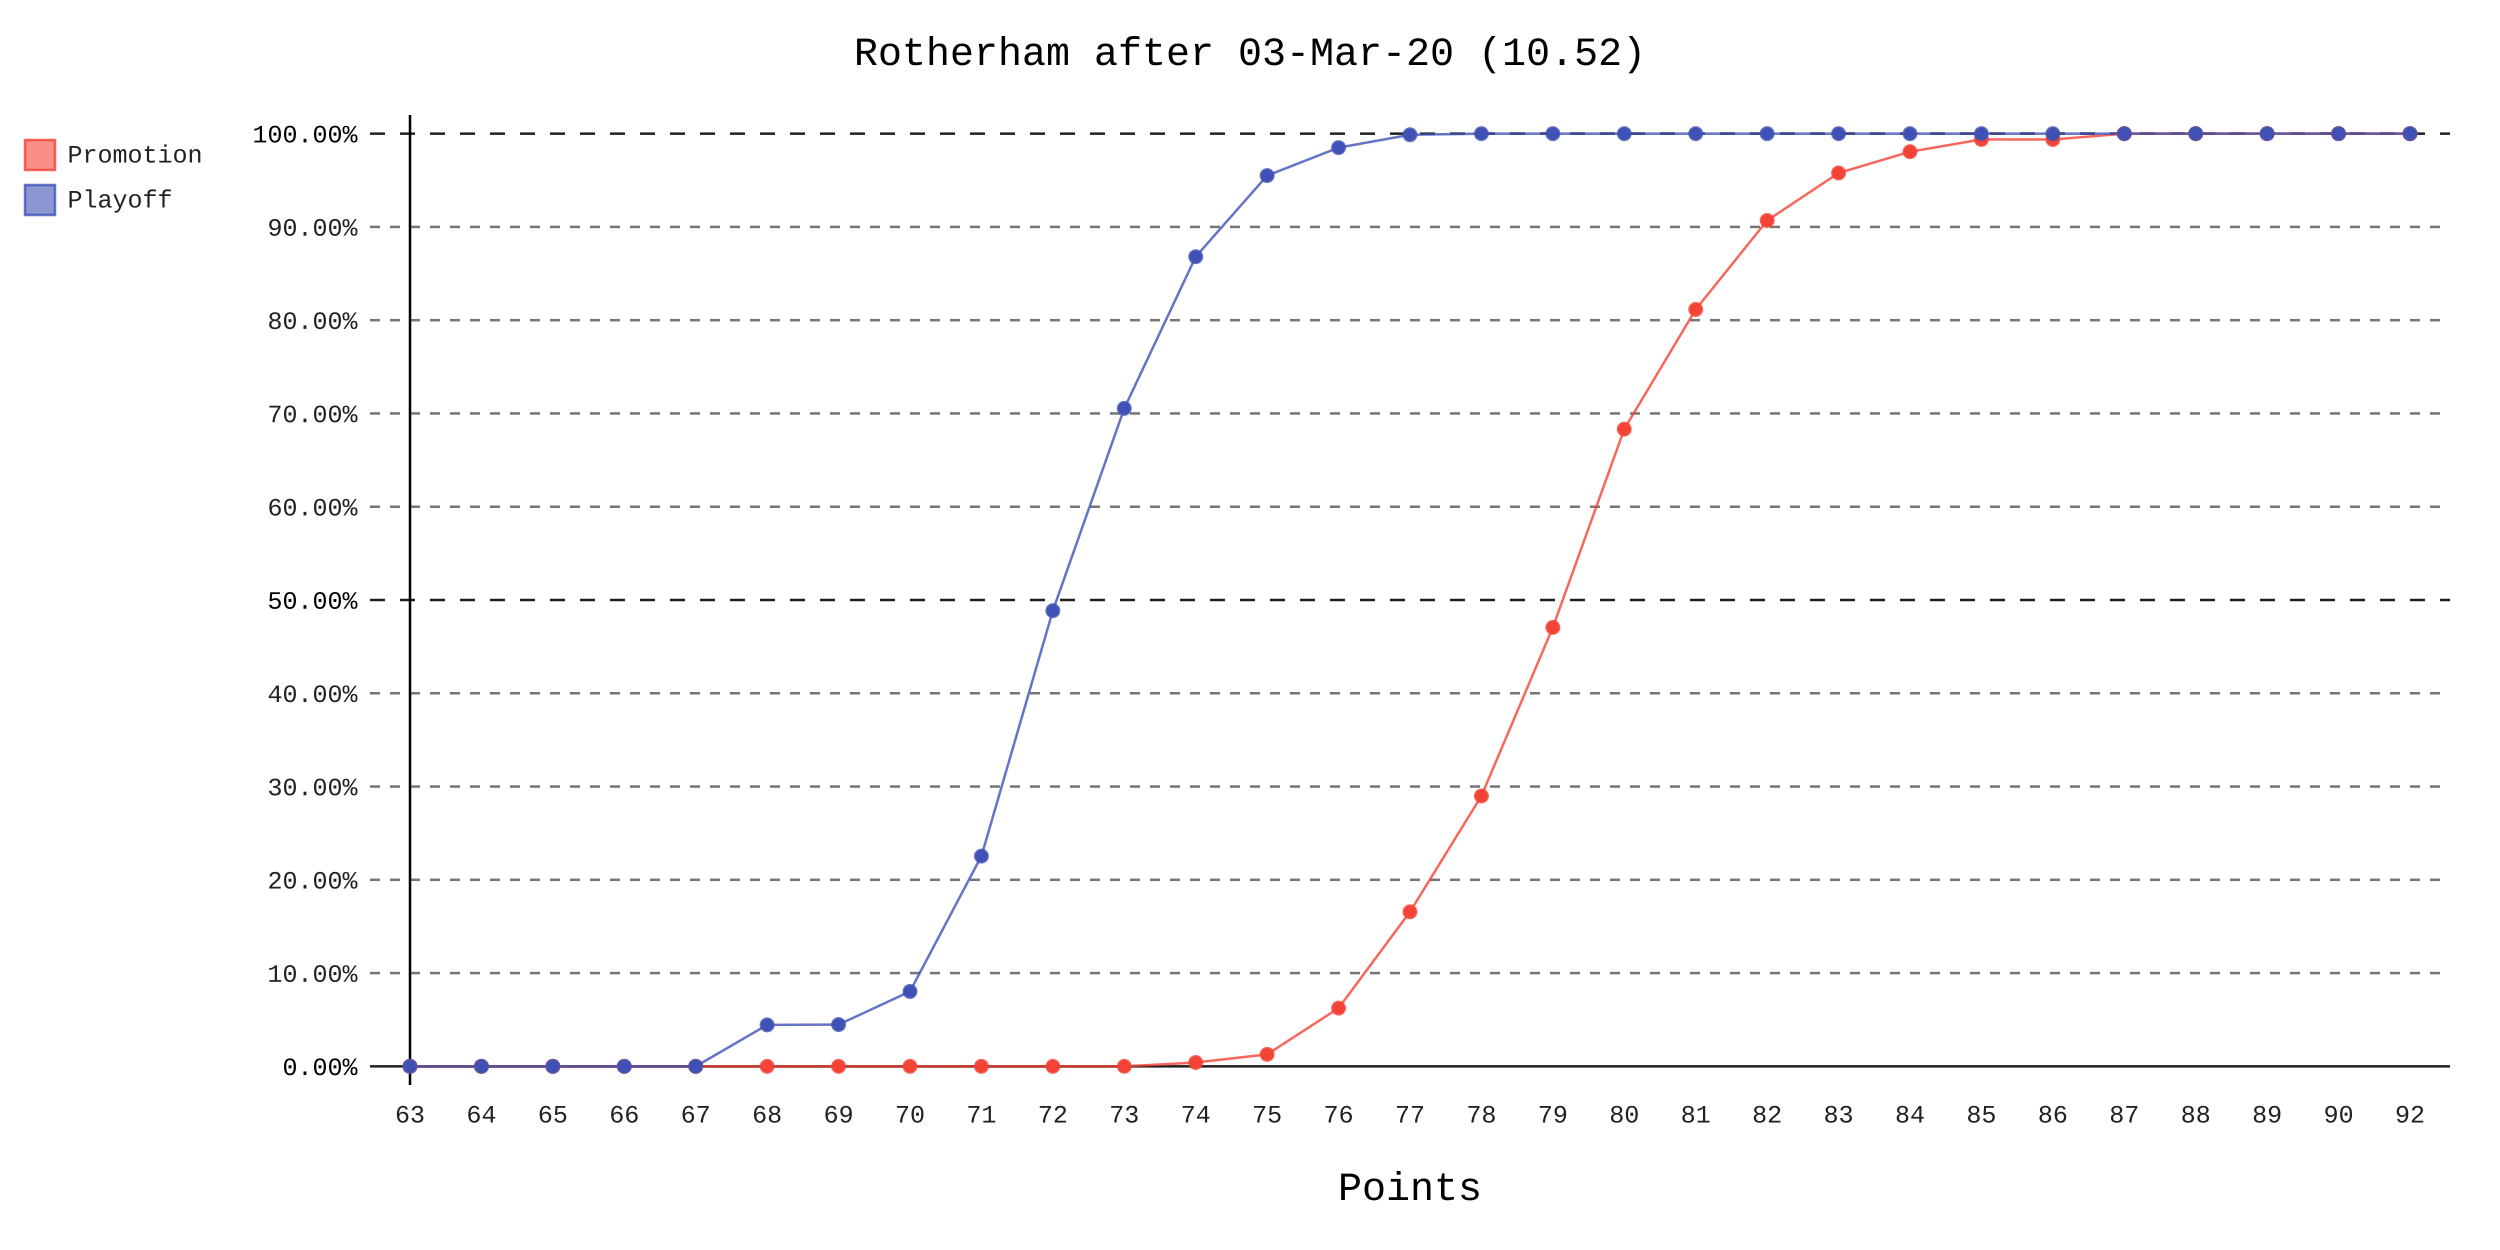
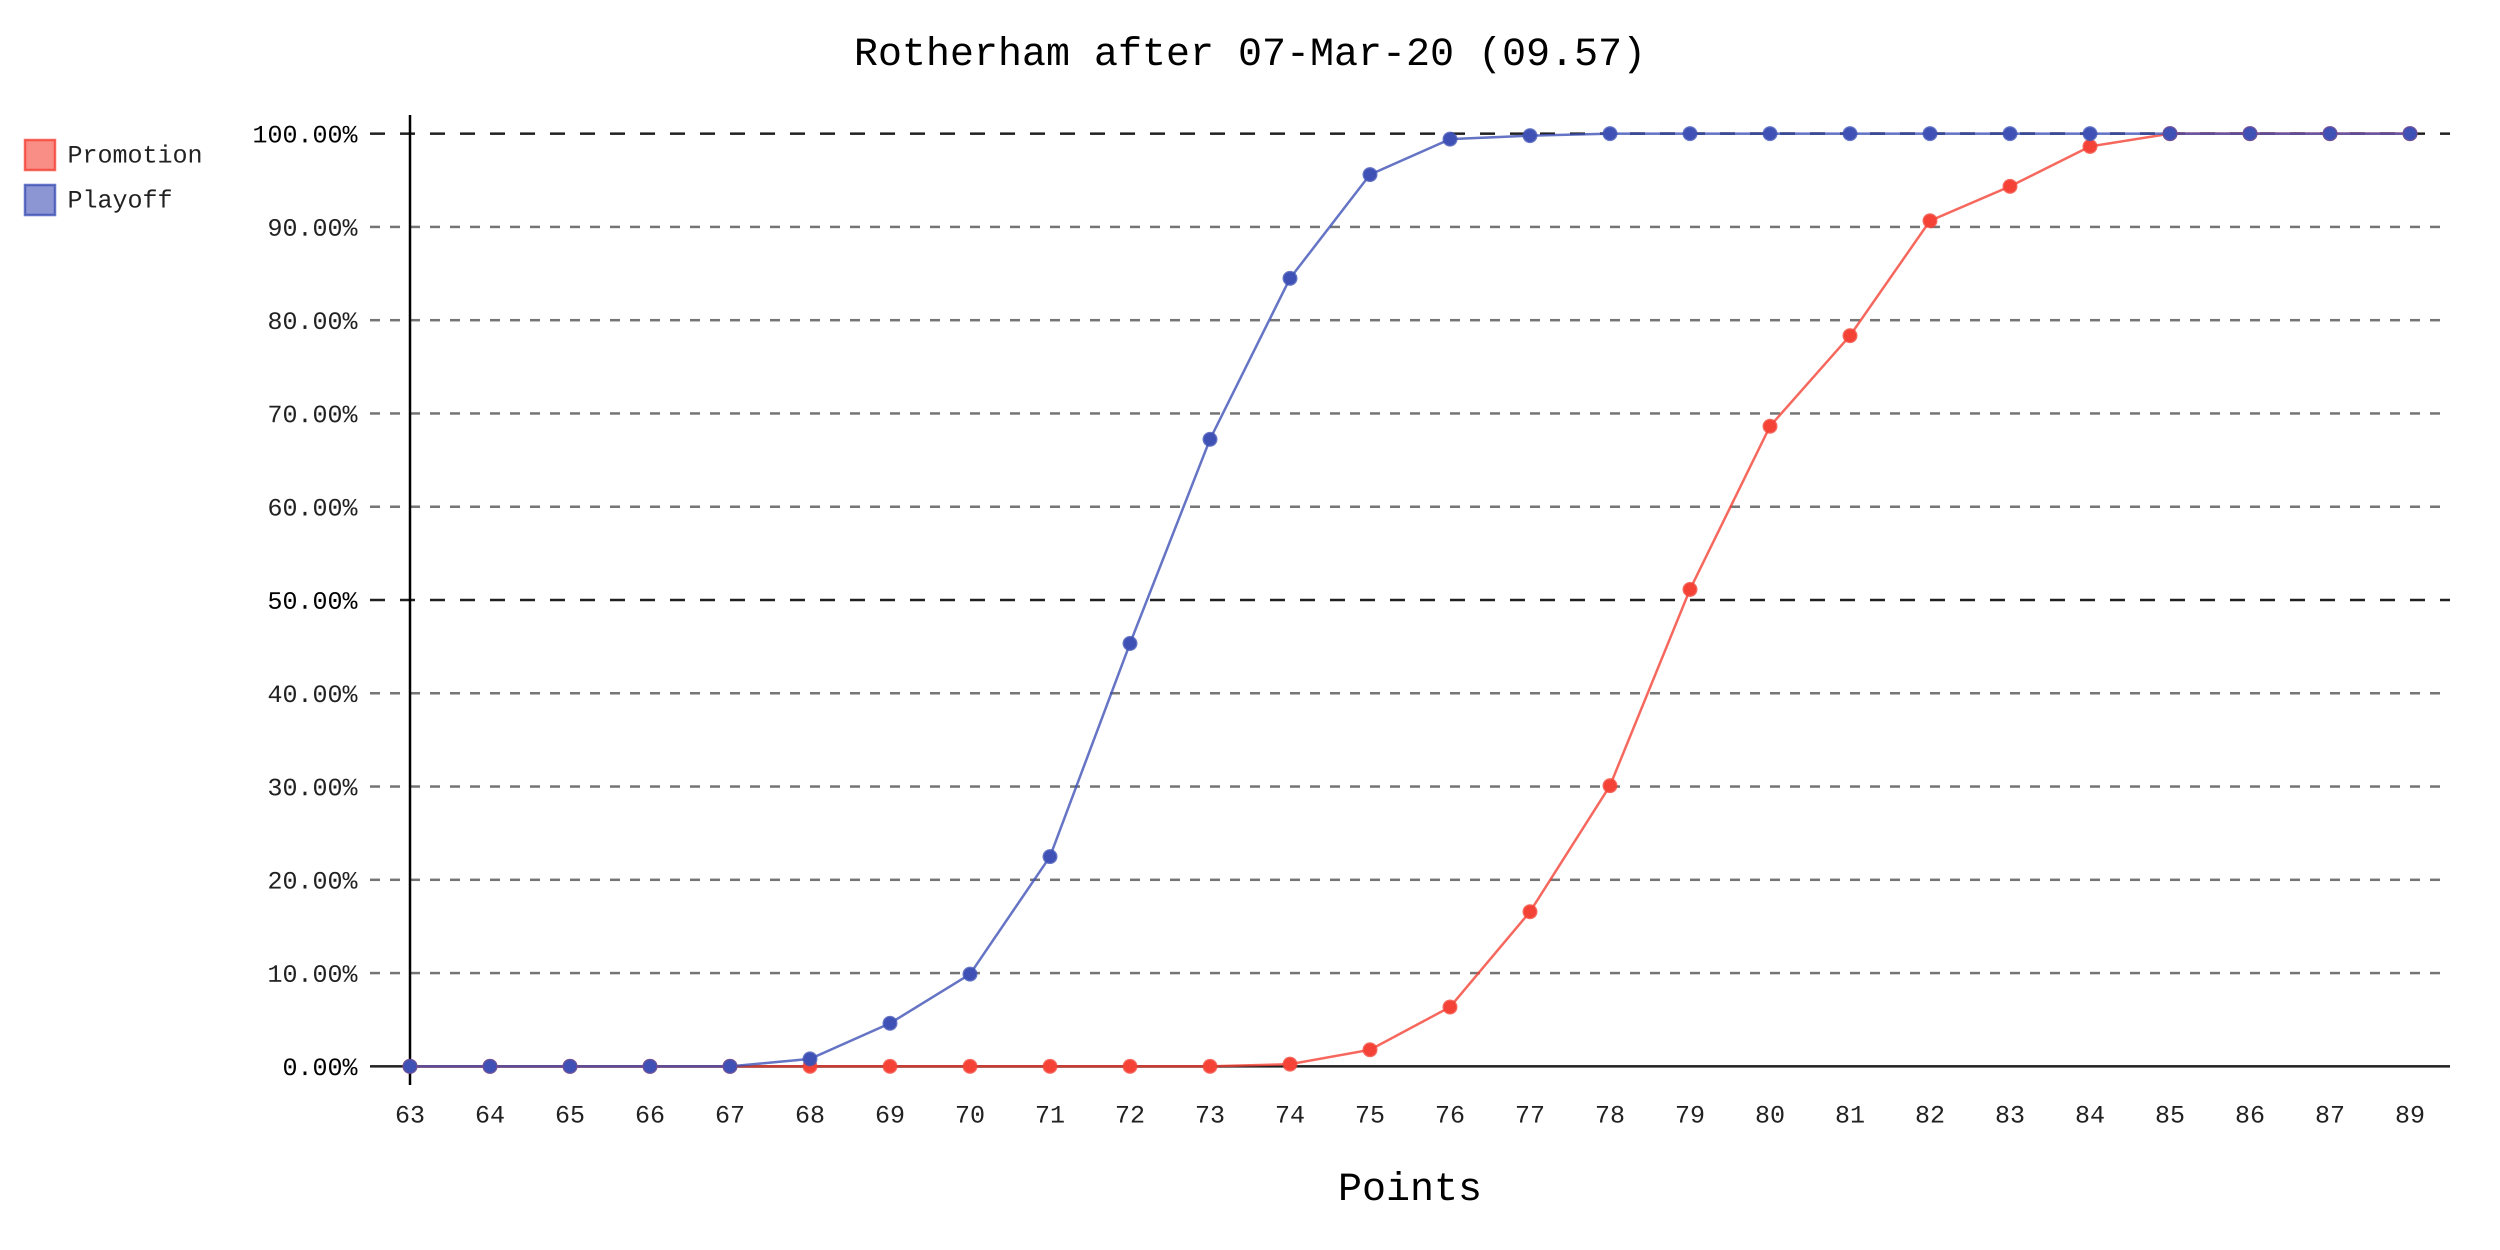
- <svg xmlns="http://www.w3.org/2000/svg" class="pygal-chart" id="chart-bce51959-166b-4267-acb3-3b787c03cec8" viewBox="0 0 1000 500">
+ <svg xmlns="http://www.w3.org/2000/svg" class="pygal-chart" id="chart-00aa7e73-5076-4b35-bd57-b027c8a91092" viewBox="0 0 1000 500">
  <defs>
-     <style type="text/css">#chart-bce51959-166b-4267-acb3-3b787c03cec8{-webkit-user-select:none;-webkit-font-smoothing:antialiased;font-family:Consolas,"Liberation Mono",Menlo,Courier,monospace}#chart-bce51959-166b-4267-acb3-3b787c03cec8 .title{font-family:Consolas,"Liberation Mono",Menlo,Courier,monospace;font-size:16px}#chart-bce51959-166b-4267-acb3-3b787c03cec8 .legends .legend text{font-family:Consolas,"Liberation Mono",Menlo,Courier,monospace;font-size:10px}#chart-bce51959-166b-4267-acb3-3b787c03cec8 .axis text{font-family:Consolas,"Liberation Mono",Menlo,Courier,monospace;font-size:10px}#chart-bce51959-166b-4267-acb3-3b787c03cec8 .axis text.major{font-family:Consolas,"Liberation Mono",Menlo,Courier,monospace;font-size:10px}#chart-bce51959-166b-4267-acb3-3b787c03cec8 .text-overlay text.value{font-family:Consolas,"Liberation Mono",Menlo,Courier,monospace;font-size:16px}#chart-bce51959-166b-4267-acb3-3b787c03cec8 .text-overlay text.label{font-family:Consolas,"Liberation Mono",Menlo,Courier,monospace;font-size:10px}#chart-bce51959-166b-4267-acb3-3b787c03cec8 .tooltip{font-family:Consolas,"Liberation Mono",Menlo,Courier,monospace;font-size:14px}#chart-bce51959-166b-4267-acb3-3b787c03cec8 text.no_data{font-family:Consolas,"Liberation Mono",Menlo,Courier,monospace;font-size:64px}
- #chart-bce51959-166b-4267-acb3-3b787c03cec8{background-color:transparent}#chart-bce51959-166b-4267-acb3-3b787c03cec8 path,#chart-bce51959-166b-4267-acb3-3b787c03cec8 line,#chart-bce51959-166b-4267-acb3-3b787c03cec8 rect,#chart-bce51959-166b-4267-acb3-3b787c03cec8 circle{-webkit-transition:400ms ease-in;-moz-transition:400ms ease-in;transition:400ms ease-in}#chart-bce51959-166b-4267-acb3-3b787c03cec8 .graph &gt; .background{fill:transparent}#chart-bce51959-166b-4267-acb3-3b787c03cec8 .plot &gt; .background{fill:transparent}#chart-bce51959-166b-4267-acb3-3b787c03cec8 .graph{fill:rgba(0,0,0,.87)}#chart-bce51959-166b-4267-acb3-3b787c03cec8 text.no_data{fill:rgba(0,0,0,1)}#chart-bce51959-166b-4267-acb3-3b787c03cec8 .title{fill:rgba(0,0,0,1)}#chart-bce51959-166b-4267-acb3-3b787c03cec8 .legends .legend text{fill:rgba(0,0,0,.87)}#chart-bce51959-166b-4267-acb3-3b787c03cec8 .legends .legend:hover text{fill:rgba(0,0,0,1)}#chart-bce51959-166b-4267-acb3-3b787c03cec8 .axis .line{stroke:rgba(0,0,0,1)}#chart-bce51959-166b-4267-acb3-3b787c03cec8 .axis .guide.line{stroke:rgba(0,0,0,.54)}#chart-bce51959-166b-4267-acb3-3b787c03cec8 .axis .major.line{stroke:rgba(0,0,0,.87)}#chart-bce51959-166b-4267-acb3-3b787c03cec8 .axis text.major{fill:rgba(0,0,0,1)}#chart-bce51959-166b-4267-acb3-3b787c03cec8 .axis.y .guides:hover .guide.line,#chart-bce51959-166b-4267-acb3-3b787c03cec8 .line-graph .axis.x .guides:hover .guide.line,#chart-bce51959-166b-4267-acb3-3b787c03cec8 .stackedline-graph .axis.x .guides:hover .guide.line,#chart-bce51959-166b-4267-acb3-3b787c03cec8 .xy-graph .axis.x .guides:hover .guide.line{stroke:rgba(0,0,0,1)}#chart-bce51959-166b-4267-acb3-3b787c03cec8 .axis .guides:hover text{fill:rgba(0,0,0,1)}#chart-bce51959-166b-4267-acb3-3b787c03cec8 .reactive{fill-opacity:.6;stroke-opacity:.8}#chart-bce51959-166b-4267-acb3-3b787c03cec8 .ci{stroke:rgba(0,0,0,.87)}#chart-bce51959-166b-4267-acb3-3b787c03cec8 .reactive.active,#chart-bce51959-166b-4267-acb3-3b787c03cec8 .active .reactive{fill-opacity:.9;stroke-opacity:.9;stroke-width:4}#chart-bce51959-166b-4267-acb3-3b787c03cec8 .ci .reactive.active{stroke-width:1.5}#chart-bce51959-166b-4267-acb3-3b787c03cec8 .series text{fill:rgba(0,0,0,1)}#chart-bce51959-166b-4267-acb3-3b787c03cec8 .tooltip rect{fill:transparent;stroke:rgba(0,0,0,1);-webkit-transition:opacity 400ms ease-in;-moz-transition:opacity 400ms ease-in;transition:opacity 400ms ease-in}#chart-bce51959-166b-4267-acb3-3b787c03cec8 .tooltip .label{fill:rgba(0,0,0,.87)}#chart-bce51959-166b-4267-acb3-3b787c03cec8 .tooltip .label{fill:rgba(0,0,0,.87)}#chart-bce51959-166b-4267-acb3-3b787c03cec8 .tooltip .legend{font-size:.8em;fill:rgba(0,0,0,.54)}#chart-bce51959-166b-4267-acb3-3b787c03cec8 .tooltip .x_label{font-size:.6em;fill:rgba(0,0,0,1)}#chart-bce51959-166b-4267-acb3-3b787c03cec8 .tooltip .xlink{font-size:.5em;text-decoration:underline}#chart-bce51959-166b-4267-acb3-3b787c03cec8 .tooltip .value{font-size:1.5em}#chart-bce51959-166b-4267-acb3-3b787c03cec8 .bound{font-size:.5em}#chart-bce51959-166b-4267-acb3-3b787c03cec8 .max-value{font-size:.75em;fill:rgba(0,0,0,.54)}#chart-bce51959-166b-4267-acb3-3b787c03cec8 .map-element{fill:transparent;stroke:rgba(0,0,0,.54) !important}#chart-bce51959-166b-4267-acb3-3b787c03cec8 .map-element .reactive{fill-opacity:inherit;stroke-opacity:inherit}#chart-bce51959-166b-4267-acb3-3b787c03cec8 .color-0,#chart-bce51959-166b-4267-acb3-3b787c03cec8 .color-0 a:visited{stroke:#F44336;fill:#F44336}#chart-bce51959-166b-4267-acb3-3b787c03cec8 .color-1,#chart-bce51959-166b-4267-acb3-3b787c03cec8 .color-1 a:visited{stroke:#3F51B5;fill:#3F51B5}#chart-bce51959-166b-4267-acb3-3b787c03cec8 .text-overlay .color-0 text{fill:black}#chart-bce51959-166b-4267-acb3-3b787c03cec8 .text-overlay .color-1 text{fill:black}
- #chart-bce51959-166b-4267-acb3-3b787c03cec8 text.no_data{text-anchor:middle}#chart-bce51959-166b-4267-acb3-3b787c03cec8 .guide.line{fill:none}#chart-bce51959-166b-4267-acb3-3b787c03cec8 .centered{text-anchor:middle}#chart-bce51959-166b-4267-acb3-3b787c03cec8 .title{text-anchor:middle}#chart-bce51959-166b-4267-acb3-3b787c03cec8 .legends .legend text{fill-opacity:1}#chart-bce51959-166b-4267-acb3-3b787c03cec8 .axis.x text{text-anchor:middle}#chart-bce51959-166b-4267-acb3-3b787c03cec8 .axis.x:not(.web) text[transform]{text-anchor:start}#chart-bce51959-166b-4267-acb3-3b787c03cec8 .axis.x:not(.web) text[transform].backwards{text-anchor:end}#chart-bce51959-166b-4267-acb3-3b787c03cec8 .axis.y text{text-anchor:end}#chart-bce51959-166b-4267-acb3-3b787c03cec8 .axis.y text[transform].backwards{text-anchor:start}#chart-bce51959-166b-4267-acb3-3b787c03cec8 .axis.y2 text{text-anchor:start}#chart-bce51959-166b-4267-acb3-3b787c03cec8 .axis.y2 text[transform].backwards{text-anchor:end}#chart-bce51959-166b-4267-acb3-3b787c03cec8 .axis .guide.line{stroke-dasharray:4,4}#chart-bce51959-166b-4267-acb3-3b787c03cec8 .axis .major.guide.line{stroke-dasharray:6,6}#chart-bce51959-166b-4267-acb3-3b787c03cec8 .horizontal .axis.y .guide.line,#chart-bce51959-166b-4267-acb3-3b787c03cec8 .horizontal .axis.y2 .guide.line,#chart-bce51959-166b-4267-acb3-3b787c03cec8 .vertical .axis.x .guide.line{opacity:0}#chart-bce51959-166b-4267-acb3-3b787c03cec8 .horizontal .axis.always_show .guide.line,#chart-bce51959-166b-4267-acb3-3b787c03cec8 .vertical .axis.always_show .guide.line{opacity:1 !important}#chart-bce51959-166b-4267-acb3-3b787c03cec8 .axis.y .guides:hover .guide.line,#chart-bce51959-166b-4267-acb3-3b787c03cec8 .axis.y2 .guides:hover .guide.line,#chart-bce51959-166b-4267-acb3-3b787c03cec8 .axis.x .guides:hover .guide.line{opacity:1}#chart-bce51959-166b-4267-acb3-3b787c03cec8 .axis .guides:hover text{opacity:1}#chart-bce51959-166b-4267-acb3-3b787c03cec8 .nofill{fill:none}#chart-bce51959-166b-4267-acb3-3b787c03cec8 .subtle-fill{fill-opacity:.2}#chart-bce51959-166b-4267-acb3-3b787c03cec8 .dot{stroke-width:1px;fill-opacity:1}#chart-bce51959-166b-4267-acb3-3b787c03cec8 .dot.active{stroke-width:5px}#chart-bce51959-166b-4267-acb3-3b787c03cec8 .dot.negative{fill:transparent}#chart-bce51959-166b-4267-acb3-3b787c03cec8 text,#chart-bce51959-166b-4267-acb3-3b787c03cec8 tspan{stroke:none !important}#chart-bce51959-166b-4267-acb3-3b787c03cec8 .series text.active{opacity:1}#chart-bce51959-166b-4267-acb3-3b787c03cec8 .tooltip rect{fill-opacity:.95;stroke-width:.5}#chart-bce51959-166b-4267-acb3-3b787c03cec8 .tooltip text{fill-opacity:1}#chart-bce51959-166b-4267-acb3-3b787c03cec8 .showable{visibility:hidden}#chart-bce51959-166b-4267-acb3-3b787c03cec8 .showable.shown{visibility:visible}#chart-bce51959-166b-4267-acb3-3b787c03cec8 .gauge-background{fill:rgba(229,229,229,1);stroke:none}#chart-bce51959-166b-4267-acb3-3b787c03cec8 .bg-lines{stroke:transparent;stroke-width:2px}</style>
+     <style type="text/css">#chart-00aa7e73-5076-4b35-bd57-b027c8a91092{-webkit-user-select:none;-webkit-font-smoothing:antialiased;font-family:Consolas,"Liberation Mono",Menlo,Courier,monospace}#chart-00aa7e73-5076-4b35-bd57-b027c8a91092 .title{font-family:Consolas,"Liberation Mono",Menlo,Courier,monospace;font-size:16px}#chart-00aa7e73-5076-4b35-bd57-b027c8a91092 .legends .legend text{font-family:Consolas,"Liberation Mono",Menlo,Courier,monospace;font-size:10px}#chart-00aa7e73-5076-4b35-bd57-b027c8a91092 .axis text{font-family:Consolas,"Liberation Mono",Menlo,Courier,monospace;font-size:10px}#chart-00aa7e73-5076-4b35-bd57-b027c8a91092 .axis text.major{font-family:Consolas,"Liberation Mono",Menlo,Courier,monospace;font-size:10px}#chart-00aa7e73-5076-4b35-bd57-b027c8a91092 .text-overlay text.value{font-family:Consolas,"Liberation Mono",Menlo,Courier,monospace;font-size:16px}#chart-00aa7e73-5076-4b35-bd57-b027c8a91092 .text-overlay text.label{font-family:Consolas,"Liberation Mono",Menlo,Courier,monospace;font-size:10px}#chart-00aa7e73-5076-4b35-bd57-b027c8a91092 .tooltip{font-family:Consolas,"Liberation Mono",Menlo,Courier,monospace;font-size:14px}#chart-00aa7e73-5076-4b35-bd57-b027c8a91092 text.no_data{font-family:Consolas,"Liberation Mono",Menlo,Courier,monospace;font-size:64px}
+ #chart-00aa7e73-5076-4b35-bd57-b027c8a91092{background-color:transparent}#chart-00aa7e73-5076-4b35-bd57-b027c8a91092 path,#chart-00aa7e73-5076-4b35-bd57-b027c8a91092 line,#chart-00aa7e73-5076-4b35-bd57-b027c8a91092 rect,#chart-00aa7e73-5076-4b35-bd57-b027c8a91092 circle{-webkit-transition:400ms ease-in;-moz-transition:400ms ease-in;transition:400ms ease-in}#chart-00aa7e73-5076-4b35-bd57-b027c8a91092 .graph &gt; .background{fill:transparent}#chart-00aa7e73-5076-4b35-bd57-b027c8a91092 .plot &gt; .background{fill:transparent}#chart-00aa7e73-5076-4b35-bd57-b027c8a91092 .graph{fill:rgba(0,0,0,.87)}#chart-00aa7e73-5076-4b35-bd57-b027c8a91092 text.no_data{fill:rgba(0,0,0,1)}#chart-00aa7e73-5076-4b35-bd57-b027c8a91092 .title{fill:rgba(0,0,0,1)}#chart-00aa7e73-5076-4b35-bd57-b027c8a91092 .legends .legend text{fill:rgba(0,0,0,.87)}#chart-00aa7e73-5076-4b35-bd57-b027c8a91092 .legends .legend:hover text{fill:rgba(0,0,0,1)}#chart-00aa7e73-5076-4b35-bd57-b027c8a91092 .axis .line{stroke:rgba(0,0,0,1)}#chart-00aa7e73-5076-4b35-bd57-b027c8a91092 .axis .guide.line{stroke:rgba(0,0,0,.54)}#chart-00aa7e73-5076-4b35-bd57-b027c8a91092 .axis .major.line{stroke:rgba(0,0,0,.87)}#chart-00aa7e73-5076-4b35-bd57-b027c8a91092 .axis text.major{fill:rgba(0,0,0,1)}#chart-00aa7e73-5076-4b35-bd57-b027c8a91092 .axis.y .guides:hover .guide.line,#chart-00aa7e73-5076-4b35-bd57-b027c8a91092 .line-graph .axis.x .guides:hover .guide.line,#chart-00aa7e73-5076-4b35-bd57-b027c8a91092 .stackedline-graph .axis.x .guides:hover .guide.line,#chart-00aa7e73-5076-4b35-bd57-b027c8a91092 .xy-graph .axis.x .guides:hover .guide.line{stroke:rgba(0,0,0,1)}#chart-00aa7e73-5076-4b35-bd57-b027c8a91092 .axis .guides:hover text{fill:rgba(0,0,0,1)}#chart-00aa7e73-5076-4b35-bd57-b027c8a91092 .reactive{fill-opacity:.6;stroke-opacity:.8}#chart-00aa7e73-5076-4b35-bd57-b027c8a91092 .ci{stroke:rgba(0,0,0,.87)}#chart-00aa7e73-5076-4b35-bd57-b027c8a91092 .reactive.active,#chart-00aa7e73-5076-4b35-bd57-b027c8a91092 .active .reactive{fill-opacity:.9;stroke-opacity:.9;stroke-width:4}#chart-00aa7e73-5076-4b35-bd57-b027c8a91092 .ci .reactive.active{stroke-width:1.5}#chart-00aa7e73-5076-4b35-bd57-b027c8a91092 .series text{fill:rgba(0,0,0,1)}#chart-00aa7e73-5076-4b35-bd57-b027c8a91092 .tooltip rect{fill:transparent;stroke:rgba(0,0,0,1);-webkit-transition:opacity 400ms ease-in;-moz-transition:opacity 400ms ease-in;transition:opacity 400ms ease-in}#chart-00aa7e73-5076-4b35-bd57-b027c8a91092 .tooltip .label{fill:rgba(0,0,0,.87)}#chart-00aa7e73-5076-4b35-bd57-b027c8a91092 .tooltip .label{fill:rgba(0,0,0,.87)}#chart-00aa7e73-5076-4b35-bd57-b027c8a91092 .tooltip .legend{font-size:.8em;fill:rgba(0,0,0,.54)}#chart-00aa7e73-5076-4b35-bd57-b027c8a91092 .tooltip .x_label{font-size:.6em;fill:rgba(0,0,0,1)}#chart-00aa7e73-5076-4b35-bd57-b027c8a91092 .tooltip .xlink{font-size:.5em;text-decoration:underline}#chart-00aa7e73-5076-4b35-bd57-b027c8a91092 .tooltip .value{font-size:1.5em}#chart-00aa7e73-5076-4b35-bd57-b027c8a91092 .bound{font-size:.5em}#chart-00aa7e73-5076-4b35-bd57-b027c8a91092 .max-value{font-size:.75em;fill:rgba(0,0,0,.54)}#chart-00aa7e73-5076-4b35-bd57-b027c8a91092 .map-element{fill:transparent;stroke:rgba(0,0,0,.54) !important}#chart-00aa7e73-5076-4b35-bd57-b027c8a91092 .map-element .reactive{fill-opacity:inherit;stroke-opacity:inherit}#chart-00aa7e73-5076-4b35-bd57-b027c8a91092 .color-0,#chart-00aa7e73-5076-4b35-bd57-b027c8a91092 .color-0 a:visited{stroke:#F44336;fill:#F44336}#chart-00aa7e73-5076-4b35-bd57-b027c8a91092 .color-1,#chart-00aa7e73-5076-4b35-bd57-b027c8a91092 .color-1 a:visited{stroke:#3F51B5;fill:#3F51B5}#chart-00aa7e73-5076-4b35-bd57-b027c8a91092 .text-overlay .color-0 text{fill:black}#chart-00aa7e73-5076-4b35-bd57-b027c8a91092 .text-overlay .color-1 text{fill:black}
+ #chart-00aa7e73-5076-4b35-bd57-b027c8a91092 text.no_data{text-anchor:middle}#chart-00aa7e73-5076-4b35-bd57-b027c8a91092 .guide.line{fill:none}#chart-00aa7e73-5076-4b35-bd57-b027c8a91092 .centered{text-anchor:middle}#chart-00aa7e73-5076-4b35-bd57-b027c8a91092 .title{text-anchor:middle}#chart-00aa7e73-5076-4b35-bd57-b027c8a91092 .legends .legend text{fill-opacity:1}#chart-00aa7e73-5076-4b35-bd57-b027c8a91092 .axis.x text{text-anchor:middle}#chart-00aa7e73-5076-4b35-bd57-b027c8a91092 .axis.x:not(.web) text[transform]{text-anchor:start}#chart-00aa7e73-5076-4b35-bd57-b027c8a91092 .axis.x:not(.web) text[transform].backwards{text-anchor:end}#chart-00aa7e73-5076-4b35-bd57-b027c8a91092 .axis.y text{text-anchor:end}#chart-00aa7e73-5076-4b35-bd57-b027c8a91092 .axis.y text[transform].backwards{text-anchor:start}#chart-00aa7e73-5076-4b35-bd57-b027c8a91092 .axis.y2 text{text-anchor:start}#chart-00aa7e73-5076-4b35-bd57-b027c8a91092 .axis.y2 text[transform].backwards{text-anchor:end}#chart-00aa7e73-5076-4b35-bd57-b027c8a91092 .axis .guide.line{stroke-dasharray:4,4}#chart-00aa7e73-5076-4b35-bd57-b027c8a91092 .axis .major.guide.line{stroke-dasharray:6,6}#chart-00aa7e73-5076-4b35-bd57-b027c8a91092 .horizontal .axis.y .guide.line,#chart-00aa7e73-5076-4b35-bd57-b027c8a91092 .horizontal .axis.y2 .guide.line,#chart-00aa7e73-5076-4b35-bd57-b027c8a91092 .vertical .axis.x .guide.line{opacity:0}#chart-00aa7e73-5076-4b35-bd57-b027c8a91092 .horizontal .axis.always_show .guide.line,#chart-00aa7e73-5076-4b35-bd57-b027c8a91092 .vertical .axis.always_show .guide.line{opacity:1 !important}#chart-00aa7e73-5076-4b35-bd57-b027c8a91092 .axis.y .guides:hover .guide.line,#chart-00aa7e73-5076-4b35-bd57-b027c8a91092 .axis.y2 .guides:hover .guide.line,#chart-00aa7e73-5076-4b35-bd57-b027c8a91092 .axis.x .guides:hover .guide.line{opacity:1}#chart-00aa7e73-5076-4b35-bd57-b027c8a91092 .axis .guides:hover text{opacity:1}#chart-00aa7e73-5076-4b35-bd57-b027c8a91092 .nofill{fill:none}#chart-00aa7e73-5076-4b35-bd57-b027c8a91092 .subtle-fill{fill-opacity:.2}#chart-00aa7e73-5076-4b35-bd57-b027c8a91092 .dot{stroke-width:1px;fill-opacity:1}#chart-00aa7e73-5076-4b35-bd57-b027c8a91092 .dot.active{stroke-width:5px}#chart-00aa7e73-5076-4b35-bd57-b027c8a91092 .dot.negative{fill:transparent}#chart-00aa7e73-5076-4b35-bd57-b027c8a91092 text,#chart-00aa7e73-5076-4b35-bd57-b027c8a91092 tspan{stroke:none !important}#chart-00aa7e73-5076-4b35-bd57-b027c8a91092 .series text.active{opacity:1}#chart-00aa7e73-5076-4b35-bd57-b027c8a91092 .tooltip rect{fill-opacity:.95;stroke-width:.5}#chart-00aa7e73-5076-4b35-bd57-b027c8a91092 .tooltip text{fill-opacity:1}#chart-00aa7e73-5076-4b35-bd57-b027c8a91092 .showable{visibility:hidden}#chart-00aa7e73-5076-4b35-bd57-b027c8a91092 .showable.shown{visibility:visible}#chart-00aa7e73-5076-4b35-bd57-b027c8a91092 .gauge-background{fill:rgba(229,229,229,1);stroke:none}#chart-00aa7e73-5076-4b35-bd57-b027c8a91092 .bg-lines{stroke:transparent;stroke-width:2px}</style>
  </defs>
  <g class="graph line-graph vertical">
    <rect class="background" height="500" width="1000" x="0" y="0" />
    <g class="plot" transform="translate(148, 46)">
      <rect class="background" height="388" width="832.0" x="0" y="0" />
      <g class="axis y always_show">
        <g class="guides">
          <path class="major line" d="M0 380.538 h832" />
          <text class="major" x="-5" y="384.038">0.00%</text>
        </g>
        <g class="guides">
          <path class="guide line" d="M0 343.231 h832" />
          <text class="" x="-5" y="346.731">10.00%</text>
        </g>
        <g class="guides">
          <path class="guide line" d="M0 305.923 h832" />
          <text class="" x="-5" y="309.423">20.00%</text>
        </g>
        <g class="guides">
          <path class="guide line" d="M0 268.615 h832" />
          <text class="" x="-5" y="272.115">30.00%</text>
        </g>
        <g class="guides">
          <path class="guide line" d="M0 231.308 h832" />
          <text class="" x="-5" y="234.808">40.00%</text>
        </g>
        <g class="guides">
          <path class="major guide line" d="M0 194 h832" />
          <text class="major" x="-5" y="197.5">50.00%</text>
        </g>
        <g class="guides">
          <path class="guide line" d="M0 156.692 h832" />
          <text class="" x="-5" y="160.192">60.00%</text>
        </g>
        <g class="guides">
          <path class="guide line" d="M0 119.385 h832" />
          <text class="" x="-5" y="122.885">70.00%</text>
        </g>
        <g class="guides">
          <path class="guide line" d="M0 82.077 h832" />
          <text class="" x="-5" y="85.577">80.00%</text>
        </g>
        <g class="guides">
          <path class="guide line" d="M0 44.769 h832" />
          <text class="" x="-5" y="48.269">90.00%</text>
        </g>
        <g class="guides">
          <path class="major guide line" d="M0 7.462 h832" />
          <text class="major" x="-5" y="10.962">100.00%</text>
        </g>
      </g>
      <g class="axis x">
        <g class="guides">
          <path class="line" d="M16 0 v388" />
          <text class="" x="16.0" y="403.0">63</text>
        </g>
        <g class="guides">
-           <path class="guide line" d="M44.571 0 v388" />
-           <text class="" x="44.571" y="403.0">64</text>
-         </g>
-         <g class="guides">
-           <path class="guide line" d="M73.143 0 v388" />
-           <text class="" x="73.143" y="403.0">65</text>
-         </g>
-         <g class="guides">
-           <path class="guide line" d="M101.714 0 v388" />
-           <text class="" x="101.714" y="403.0">66</text>
-         </g>
-         <g class="guides">
-           <path class="guide line" d="M130.286 0 v388" />
-           <text class="" x="130.286" y="403.0">67</text>
-         </g>
-         <g class="guides">
-           <path class="guide line" d="M158.857 0 v388" />
-           <text class="" x="158.857" y="403.0">68</text>
-         </g>
-         <g class="guides">
-           <path class="guide line" d="M187.429 0 v388" />
-           <text class="" x="187.429" y="403.0">69</text>
-         </g>
-         <g class="guides">
-           <path class="guide line" d="M216 0 v388" />
-           <text class="" x="216.0" y="403.0">70</text>
-         </g>
-         <g class="guides">
-           <path class="guide line" d="M244.571 0 v388" />
-           <text class="" x="244.571" y="403.0">71</text>
-         </g>
-         <g class="guides">
-           <path class="guide line" d="M273.143 0 v388" />
-           <text class="" x="273.143" y="403.0">72</text>
-         </g>
-         <g class="guides">
-           <path class="guide line" d="M301.714 0 v388" />
-           <text class="" x="301.714" y="403.0">73</text>
-         </g>
-         <g class="guides">
-           <path class="guide line" d="M330.286 0 v388" />
-           <text class="" x="330.286" y="403.0">74</text>
-         </g>
-         <g class="guides">
-           <path class="guide line" d="M358.857 0 v388" />
-           <text class="" x="358.857" y="403.0">75</text>
-         </g>
-         <g class="guides">
-           <path class="guide line" d="M387.429 0 v388" />
-           <text class="" x="387.429" y="403.0">76</text>
-         </g>
-         <g class="guides">
-           <path class="guide line" d="M416 0 v388" />
-           <text class="" x="416.0" y="403.0">77</text>
-         </g>
-         <g class="guides">
-           <path class="guide line" d="M444.571 0 v388" />
-           <text class="" x="444.571" y="403.0">78</text>
-         </g>
-         <g class="guides">
-           <path class="guide line" d="M473.143 0 v388" />
-           <text class="" x="473.143" y="403.0">79</text>
-         </g>
-         <g class="guides">
-           <path class="guide line" d="M501.714 0 v388" />
-           <text class="" x="501.714" y="403.0">80</text>
-         </g>
-         <g class="guides">
-           <path class="guide line" d="M530.286 0 v388" />
-           <text class="" x="530.286" y="403.0">81</text>
-         </g>
-         <g class="guides">
-           <path class="guide line" d="M558.857 0 v388" />
-           <text class="" x="558.857" y="403.0">82</text>
-         </g>
-         <g class="guides">
-           <path class="guide line" d="M587.429 0 v388" />
-           <text class="" x="587.429" y="403.0">83</text>
-         </g>
-         <g class="guides">
-           <path class="guide line" d="M616 0 v388" />
-           <text class="" x="616.0" y="403.0">84</text>
-         </g>
-         <g class="guides">
-           <path class="guide line" d="M644.571 0 v388" />
-           <text class="" x="644.571" y="403.0">85</text>
-         </g>
-         <g class="guides">
-           <path class="guide line" d="M673.143 0 v388" />
-           <text class="" x="673.143" y="403.0">86</text>
-         </g>
-         <g class="guides">
-           <path class="guide line" d="M701.714 0 v388" />
-           <text class="" x="701.714" y="403.0">87</text>
-         </g>
-         <g class="guides">
-           <path class="guide line" d="M730.286 0 v388" />
-           <text class="" x="730.286" y="403.0">88</text>
-         </g>
-         <g class="guides">
-           <path class="guide line" d="M758.857 0 v388" />
-           <text class="" x="758.857" y="403.0">89</text>
-         </g>
-         <g class="guides">
-           <path class="guide line" d="M787.429 0 v388" />
-           <text class="" x="787.429" y="403.0">90</text>
+           <path class="guide line" d="M48 0 v388" />
+           <text class="" x="48.0" y="403.0">64</text>
+         </g>
+         <g class="guides">
+           <path class="guide line" d="M80 0 v388" />
+           <text class="" x="80.0" y="403.0">65</text>
+         </g>
+         <g class="guides">
+           <path class="guide line" d="M112 0 v388" />
+           <text class="" x="112" y="403.0">66</text>
+         </g>
+         <g class="guides">
+           <path class="guide line" d="M144 0 v388" />
+           <text class="" x="144.0" y="403.0">67</text>
+         </g>
+         <g class="guides">
+           <path class="guide line" d="M176 0 v388" />
+           <text class="" x="176.0" y="403.0">68</text>
+         </g>
+         <g class="guides">
+           <path class="guide line" d="M208 0 v388" />
+           <text class="" x="208.0" y="403.0">69</text>
+         </g>
+         <g class="guides">
+           <path class="guide line" d="M240 0 v388" />
+           <text class="" x="240.0" y="403.0">70</text>
+         </g>
+         <g class="guides">
+           <path class="guide line" d="M272 0 v388" />
+           <text class="" x="272.0" y="403.0">71</text>
+         </g>
+         <g class="guides">
+           <path class="guide line" d="M304 0 v388" />
+           <text class="" x="304.0" y="403.0">72</text>
+         </g>
+         <g class="guides">
+           <path class="guide line" d="M336 0 v388" />
+           <text class="" x="336" y="403.0">73</text>
+         </g>
+         <g class="guides">
+           <path class="guide line" d="M368 0 v388" />
+           <text class="" x="368.0" y="403.0">74</text>
+         </g>
+         <g class="guides">
+           <path class="guide line" d="M400 0 v388" />
+           <text class="" x="400.0" y="403.0">75</text>
+         </g>
+         <g class="guides">
+           <path class="guide line" d="M432 0 v388" />
+           <text class="" x="432.0" y="403.0">76</text>
+         </g>
+         <g class="guides">
+           <path class="guide line" d="M464 0 v388" />
+           <text class="" x="464" y="403.0">77</text>
+         </g>
+         <g class="guides">
+           <path class="guide line" d="M496 0 v388" />
+           <text class="" x="496.0" y="403.0">78</text>
+         </g>
+         <g class="guides">
+           <path class="guide line" d="M528 0 v388" />
+           <text class="" x="528.0" y="403.0">79</text>
+         </g>
+         <g class="guides">
+           <path class="guide line" d="M560 0 v388" />
+           <text class="" x="560" y="403.0">80</text>
+         </g>
+         <g class="guides">
+           <path class="guide line" d="M592 0 v388" />
+           <text class="" x="592" y="403.0">81</text>
+         </g>
+         <g class="guides">
+           <path class="guide line" d="M624 0 v388" />
+           <text class="" x="624.0" y="403.0">82</text>
+         </g>
+         <g class="guides">
+           <path class="guide line" d="M656 0 v388" />
+           <text class="" x="656.0" y="403.0">83</text>
+         </g>
+         <g class="guides">
+           <path class="guide line" d="M688 0 v388" />
+           <text class="" x="688.0" y="403.0">84</text>
+         </g>
+         <g class="guides">
+           <path class="guide line" d="M720 0 v388" />
+           <text class="" x="720.0" y="403.0">85</text>
+         </g>
+         <g class="guides">
+           <path class="guide line" d="M752 0 v388" />
+           <text class="" x="752.0" y="403.0">86</text>
+         </g>
+         <g class="guides">
+           <path class="guide line" d="M784 0 v388" />
+           <text class="" x="784.0" y="403.0">87</text>
        </g>
        <g class="guides">
          <path class="guide line" d="M816 0 v388" />
-           <text class="" x="816.0" y="403.0">92</text>
+           <text class="" x="816.0" y="403.0">89</text>
        </g>
      </g>
      <g class="series serie-0 color-0">
-         <path class="line reactive nofill" d="M16 380.538 L44.571 380.538 73.143 380.538 101.714 380.538 130.286 380.538 158.857 380.538 187.429 380.538 216 380.538 244.571 380.538 273.143 380.538 301.714 380.538 330.286 379 358.857 375.748 387.429 357.25 416 318.727 444.571 272.371 473.143 204.951 501.714 125.644 530.286 77.777 558.857 42.201 587.429 23.194 616 14.682 644.571 9.772 673.143 9.793 701.714 7.462 730.286 7.462 758.857 7.462 787.429 7.462 816 7.462" />
+         <path class="line reactive nofill" d="M16 380.538 L48 380.538 80 380.538 112 380.538 144 380.538 176 380.538 208 380.538 240 380.538 272 380.538 304 380.538 336 380.538 368 379.662 400 373.911 432 356.81 464 318.694 496 268.278 528 189.771 560 124.493 592 88.27 624 42.309 656 28.539 688 12.572 720 7.462 752 7.462 784 7.462 816 7.462" />
      </g>
      <g class="series serie-1 color-1">
-         <path class="line reactive nofill" d="M16 380.538 L44.571 380.538 73.143 380.538 101.714 380.538 130.286 380.538 158.857 363.957 187.429 363.834 216 350.583 244.571 296.434 273.143 198.272 301.714 117.346 330.286 56.692 358.857 24.229 387.429 13.051 416 7.903 444.571 7.462 473.143 7.462 501.714 7.462 530.286 7.462 558.857 7.462 587.429 7.462 616 7.462 644.571 7.462 673.143 7.462 701.714 7.462 730.286 7.462 758.857 7.462 787.429 7.462 816 7.462" />
+         <path class="line reactive nofill" d="M16 380.538 L48 380.538 80 380.538 112 380.538 144 380.538 176 377.554 208 363.32 240 343.652 272 296.637 304 211.379 336 129.726 368 65.33 400 23.835 432 9.652 464 8.265 496 7.462 528 7.462 560 7.462 592 7.462 624 7.462 656 7.462 688 7.462 720 7.462 752 7.462 784 7.462 816 7.462" />
      </g>
    </g>
    <g class="titles">
-       <text class="title plot_title" x="500.0" y="26">Rotherham after 03-Mar-20 (10.52)</text>
+       <text class="title plot_title" x="500.0" y="26">Rotherham after 07-Mar-20 (09.57)</text>
      <text class="title" x="564.0" y="480">Points</text>
    </g>
    <g class="plot overlay" transform="translate(148, 46)">
      <g class="series serie-0 color-0">
        <g class="dots">
          <circle class="dot reactive tooltip-trigger" cx="16.0" cy="380.538" r="2.5" />
        </g>
        <g class="dots">
-           <circle class="dot reactive tooltip-trigger" cx="44.571" cy="380.538" r="2.5" />
-         </g>
-         <g class="dots">
-           <circle class="dot reactive tooltip-trigger" cx="73.143" cy="380.538" r="2.5" />
-         </g>
-         <g class="dots">
-           <circle class="dot reactive tooltip-trigger" cx="101.714" cy="380.538" r="2.5" />
-         </g>
-         <g class="dots">
-           <circle class="dot reactive tooltip-trigger" cx="130.286" cy="380.538" r="2.5" />
-         </g>
-         <g class="dots">
-           <circle class="dot reactive tooltip-trigger" cx="158.857" cy="380.538" r="2.5" />
-         </g>
-         <g class="dots">
-           <circle class="dot reactive tooltip-trigger" cx="187.429" cy="380.538" r="2.5" />
-         </g>
-         <g class="dots">
-           <circle class="dot reactive tooltip-trigger" cx="216.0" cy="380.538" r="2.5" />
-         </g>
-         <g class="dots">
-           <circle class="dot reactive tooltip-trigger" cx="244.571" cy="380.538" r="2.5" />
-         </g>
-         <g class="dots">
-           <circle class="dot reactive tooltip-trigger" cx="273.143" cy="380.538" r="2.5" />
-         </g>
-         <g class="dots">
-           <circle class="dot reactive tooltip-trigger" cx="301.714" cy="380.538" r="2.5" />
-         </g>
-         <g class="dots">
-           <circle class="dot reactive tooltip-trigger" cx="330.286" cy="379.0" r="2.5" />
-         </g>
-         <g class="dots">
-           <circle class="dot reactive tooltip-trigger" cx="358.857" cy="375.748" r="2.5" />
-         </g>
-         <g class="dots">
-           <circle class="dot reactive tooltip-trigger" cx="387.429" cy="357.25" r="2.5" />
-         </g>
-         <g class="dots">
-           <circle class="dot reactive tooltip-trigger" cx="416.0" cy="318.727" r="2.5" />
-         </g>
-         <g class="dots">
-           <circle class="dot reactive tooltip-trigger" cx="444.571" cy="272.371" r="2.5" />
-         </g>
-         <g class="dots">
-           <circle class="dot reactive tooltip-trigger" cx="473.143" cy="204.951" r="2.5" />
-         </g>
-         <g class="dots">
-           <circle class="dot reactive tooltip-trigger" cx="501.714" cy="125.644" r="2.5" />
-         </g>
-         <g class="dots">
-           <circle class="dot reactive tooltip-trigger" cx="530.286" cy="77.777" r="2.5" />
-         </g>
-         <g class="dots">
-           <circle class="dot reactive tooltip-trigger" cx="558.857" cy="42.201" r="2.5" />
-         </g>
-         <g class="dots">
-           <circle class="dot reactive tooltip-trigger" cx="587.429" cy="23.194" r="2.5" />
-         </g>
-         <g class="dots">
-           <circle class="dot reactive tooltip-trigger" cx="616.0" cy="14.682" r="2.5" />
-         </g>
-         <g class="dots">
-           <circle class="dot reactive tooltip-trigger" cx="644.571" cy="9.772" r="2.5" />
-         </g>
-         <g class="dots">
-           <circle class="dot reactive tooltip-trigger" cx="673.143" cy="9.793" r="2.5" />
-         </g>
-         <g class="dots">
-           <circle class="dot reactive tooltip-trigger" cx="701.714" cy="7.462" r="2.5" />
-         </g>
-         <g class="dots">
-           <circle class="dot reactive tooltip-trigger" cx="730.286" cy="7.462" r="2.5" />
-         </g>
-         <g class="dots">
-           <circle class="dot reactive tooltip-trigger" cx="758.857" cy="7.462" r="2.5" />
-         </g>
-         <g class="dots">
-           <circle class="dot reactive tooltip-trigger" cx="787.429" cy="7.462" r="2.5" />
+           <circle class="dot reactive tooltip-trigger" cx="48.0" cy="380.538" r="2.5" />
+         </g>
+         <g class="dots">
+           <circle class="dot reactive tooltip-trigger" cx="80.0" cy="380.538" r="2.5" />
+         </g>
+         <g class="dots">
+           <circle class="dot reactive tooltip-trigger" cx="112" cy="380.538" r="2.5" />
+         </g>
+         <g class="dots">
+           <circle class="dot reactive tooltip-trigger" cx="144.0" cy="380.538" r="2.5" />
+         </g>
+         <g class="dots">
+           <circle class="dot reactive tooltip-trigger" cx="176.0" cy="380.538" r="2.5" />
+         </g>
+         <g class="dots">
+           <circle class="dot reactive tooltip-trigger" cx="208.0" cy="380.538" r="2.5" />
+         </g>
+         <g class="dots">
+           <circle class="dot reactive tooltip-trigger" cx="240.0" cy="380.538" r="2.5" />
+         </g>
+         <g class="dots">
+           <circle class="dot reactive tooltip-trigger" cx="272.0" cy="380.538" r="2.5" />
+         </g>
+         <g class="dots">
+           <circle class="dot reactive tooltip-trigger" cx="304.0" cy="380.538" r="2.5" />
+         </g>
+         <g class="dots">
+           <circle class="dot reactive tooltip-trigger" cx="336" cy="380.538" r="2.5" />
+         </g>
+         <g class="dots">
+           <circle class="dot reactive tooltip-trigger" cx="368.0" cy="379.662" r="2.5" />
+         </g>
+         <g class="dots">
+           <circle class="dot reactive tooltip-trigger" cx="400.0" cy="373.911" r="2.5" />
+         </g>
+         <g class="dots">
+           <circle class="dot reactive tooltip-trigger" cx="432.0" cy="356.81" r="2.5" />
+         </g>
+         <g class="dots">
+           <circle class="dot reactive tooltip-trigger" cx="464" cy="318.694" r="2.5" />
+         </g>
+         <g class="dots">
+           <circle class="dot reactive tooltip-trigger" cx="496.0" cy="268.278" r="2.5" />
+         </g>
+         <g class="dots">
+           <circle class="dot reactive tooltip-trigger" cx="528.0" cy="189.771" r="2.5" />
+         </g>
+         <g class="dots">
+           <circle class="dot reactive tooltip-trigger" cx="560" cy="124.493" r="2.5" />
+         </g>
+         <g class="dots">
+           <circle class="dot reactive tooltip-trigger" cx="592" cy="88.27" r="2.5" />
+         </g>
+         <g class="dots">
+           <circle class="dot reactive tooltip-trigger" cx="624.0" cy="42.309" r="2.5" />
+         </g>
+         <g class="dots">
+           <circle class="dot reactive tooltip-trigger" cx="656.0" cy="28.539" r="2.5" />
+         </g>
+         <g class="dots">
+           <circle class="dot reactive tooltip-trigger" cx="688.0" cy="12.572" r="2.5" />
+         </g>
+         <g class="dots">
+           <circle class="dot reactive tooltip-trigger" cx="720.0" cy="7.462" r="2.5" />
+         </g>
+         <g class="dots">
+           <circle class="dot reactive tooltip-trigger" cx="752.0" cy="7.462" r="2.5" />
+         </g>
+         <g class="dots">
+           <circle class="dot reactive tooltip-trigger" cx="784.0" cy="7.462" r="2.5" />
        </g>
        <g class="dots">
          <circle class="dot reactive tooltip-trigger" cx="816.0" cy="7.462" r="2.5" />
        </g>
      </g>
      <g class="series serie-1 color-1">
        <g class="dots">
          <circle class="dot reactive tooltip-trigger" cx="16.0" cy="380.538" r="2.5" />
        </g>
        <g class="dots">
-           <circle class="dot reactive tooltip-trigger" cx="44.571" cy="380.538" r="2.5" />
-         </g>
-         <g class="dots">
-           <circle class="dot reactive tooltip-trigger" cx="73.143" cy="380.538" r="2.5" />
-         </g>
-         <g class="dots">
-           <circle class="dot reactive tooltip-trigger" cx="101.714" cy="380.538" r="2.5" />
-         </g>
-         <g class="dots">
-           <circle class="dot reactive tooltip-trigger" cx="130.286" cy="380.538" r="2.5" />
-         </g>
-         <g class="dots">
-           <circle class="dot reactive tooltip-trigger" cx="158.857" cy="363.957" r="2.5" />
-         </g>
-         <g class="dots">
-           <circle class="dot reactive tooltip-trigger" cx="187.429" cy="363.834" r="2.5" />
-         </g>
-         <g class="dots">
-           <circle class="dot reactive tooltip-trigger" cx="216.0" cy="350.583" r="2.5" />
-         </g>
-         <g class="dots">
-           <circle class="dot reactive tooltip-trigger" cx="244.571" cy="296.434" r="2.5" />
-         </g>
-         <g class="dots">
-           <circle class="dot reactive tooltip-trigger" cx="273.143" cy="198.272" r="2.5" />
-         </g>
-         <g class="dots">
-           <circle class="dot reactive tooltip-trigger" cx="301.714" cy="117.346" r="2.5" />
-         </g>
-         <g class="dots">
-           <circle class="dot reactive tooltip-trigger" cx="330.286" cy="56.692" r="2.5" />
-         </g>
-         <g class="dots">
-           <circle class="dot reactive tooltip-trigger" cx="358.857" cy="24.229" r="2.5" />
-         </g>
-         <g class="dots">
-           <circle class="dot reactive tooltip-trigger" cx="387.429" cy="13.051" r="2.5" />
-         </g>
-         <g class="dots">
-           <circle class="dot reactive tooltip-trigger" cx="416.0" cy="7.903" r="2.5" />
-         </g>
-         <g class="dots">
-           <circle class="dot reactive tooltip-trigger" cx="444.571" cy="7.462" r="2.5" />
-         </g>
-         <g class="dots">
-           <circle class="dot reactive tooltip-trigger" cx="473.143" cy="7.462" r="2.5" />
-         </g>
-         <g class="dots">
-           <circle class="dot reactive tooltip-trigger" cx="501.714" cy="7.462" r="2.5" />
-         </g>
-         <g class="dots">
-           <circle class="dot reactive tooltip-trigger" cx="530.286" cy="7.462" r="2.5" />
-         </g>
-         <g class="dots">
-           <circle class="dot reactive tooltip-trigger" cx="558.857" cy="7.462" r="2.5" />
-         </g>
-         <g class="dots">
-           <circle class="dot reactive tooltip-trigger" cx="587.429" cy="7.462" r="2.5" />
-         </g>
-         <g class="dots">
-           <circle class="dot reactive tooltip-trigger" cx="616.0" cy="7.462" r="2.5" />
-         </g>
-         <g class="dots">
-           <circle class="dot reactive tooltip-trigger" cx="644.571" cy="7.462" r="2.5" />
-         </g>
-         <g class="dots">
-           <circle class="dot reactive tooltip-trigger" cx="673.143" cy="7.462" r="2.5" />
-         </g>
-         <g class="dots">
-           <circle class="dot reactive tooltip-trigger" cx="701.714" cy="7.462" r="2.5" />
-         </g>
-         <g class="dots">
-           <circle class="dot reactive tooltip-trigger" cx="730.286" cy="7.462" r="2.5" />
-         </g>
-         <g class="dots">
-           <circle class="dot reactive tooltip-trigger" cx="758.857" cy="7.462" r="2.5" />
-         </g>
-         <g class="dots">
-           <circle class="dot reactive tooltip-trigger" cx="787.429" cy="7.462" r="2.5" />
+           <circle class="dot reactive tooltip-trigger" cx="48.0" cy="380.538" r="2.5" />
+         </g>
+         <g class="dots">
+           <circle class="dot reactive tooltip-trigger" cx="80.0" cy="380.538" r="2.5" />
+         </g>
+         <g class="dots">
+           <circle class="dot reactive tooltip-trigger" cx="112" cy="380.538" r="2.5" />
+         </g>
+         <g class="dots">
+           <circle class="dot reactive tooltip-trigger" cx="144.0" cy="380.538" r="2.5" />
+         </g>
+         <g class="dots">
+           <circle class="dot reactive tooltip-trigger" cx="176.0" cy="377.554" r="2.5" />
+         </g>
+         <g class="dots">
+           <circle class="dot reactive tooltip-trigger" cx="208.0" cy="363.32" r="2.5" />
+         </g>
+         <g class="dots">
+           <circle class="dot reactive tooltip-trigger" cx="240.0" cy="343.652" r="2.5" />
+         </g>
+         <g class="dots">
+           <circle class="dot reactive tooltip-trigger" cx="272.0" cy="296.637" r="2.5" />
+         </g>
+         <g class="dots">
+           <circle class="dot reactive tooltip-trigger" cx="304.0" cy="211.379" r="2.5" />
+         </g>
+         <g class="dots">
+           <circle class="dot reactive tooltip-trigger" cx="336" cy="129.726" r="2.5" />
+         </g>
+         <g class="dots">
+           <circle class="dot reactive tooltip-trigger" cx="368.0" cy="65.33" r="2.5" />
+         </g>
+         <g class="dots">
+           <circle class="dot reactive tooltip-trigger" cx="400.0" cy="23.835" r="2.5" />
+         </g>
+         <g class="dots">
+           <circle class="dot reactive tooltip-trigger" cx="432.0" cy="9.652" r="2.5" />
+         </g>
+         <g class="dots">
+           <circle class="dot reactive tooltip-trigger" cx="464" cy="8.265" r="2.5" />
+         </g>
+         <g class="dots">
+           <circle class="dot reactive tooltip-trigger" cx="496.0" cy="7.462" r="2.5" />
+         </g>
+         <g class="dots">
+           <circle class="dot reactive tooltip-trigger" cx="528.0" cy="7.462" r="2.5" />
+         </g>
+         <g class="dots">
+           <circle class="dot reactive tooltip-trigger" cx="560" cy="7.462" r="2.5" />
+         </g>
+         <g class="dots">
+           <circle class="dot reactive tooltip-trigger" cx="592" cy="7.462" r="2.5" />
+         </g>
+         <g class="dots">
+           <circle class="dot reactive tooltip-trigger" cx="624.0" cy="7.462" r="2.5" />
+         </g>
+         <g class="dots">
+           <circle class="dot reactive tooltip-trigger" cx="656.0" cy="7.462" r="2.5" />
+         </g>
+         <g class="dots">
+           <circle class="dot reactive tooltip-trigger" cx="688.0" cy="7.462" r="2.5" />
+         </g>
+         <g class="dots">
+           <circle class="dot reactive tooltip-trigger" cx="720.0" cy="7.462" r="2.5" />
+         </g>
+         <g class="dots">
+           <circle class="dot reactive tooltip-trigger" cx="752.0" cy="7.462" r="2.5" />
+         </g>
+         <g class="dots">
+           <circle class="dot reactive tooltip-trigger" cx="784.0" cy="7.462" r="2.5" />
        </g>
        <g class="dots">
          <circle class="dot reactive tooltip-trigger" cx="816.0" cy="7.462" r="2.5" />
        </g>
      </g>
    </g>
    <g class="plot text-overlay" transform="translate(148, 46)">
      <g class="series serie-0 color-0" />
      <g class="series serie-1 color-1" />
    </g>
    <g class="plot tooltip-overlay" transform="translate(148, 46)">
      <g class="tooltip" style="opacity: 0" transform="translate(0 0)">
        <rect class="tooltip-box" height="0" rx="0" ry="0" width="0" />
        <g class="text" />
      </g>
    </g>
    <g class="legends" transform="translate(10, 56)">
      <g class="legend reactive activate-serie" id="activate-serie-0">
        <rect class="color-0 reactive" height="12" width="12" x="0.0" y="0.0" />
        <text x="17.0" y="9.0">Promotion</text>
      </g>
      <g class="legend reactive activate-serie" id="activate-serie-1">
        <rect class="color-1 reactive" height="12" width="12" x="0.0" y="18.0" />
        <text x="17.0" y="27.0">Playoff</text>
      </g>
    </g>
    <g class="legends" transform="translate(990, 56)" />
  </g>
</svg>
